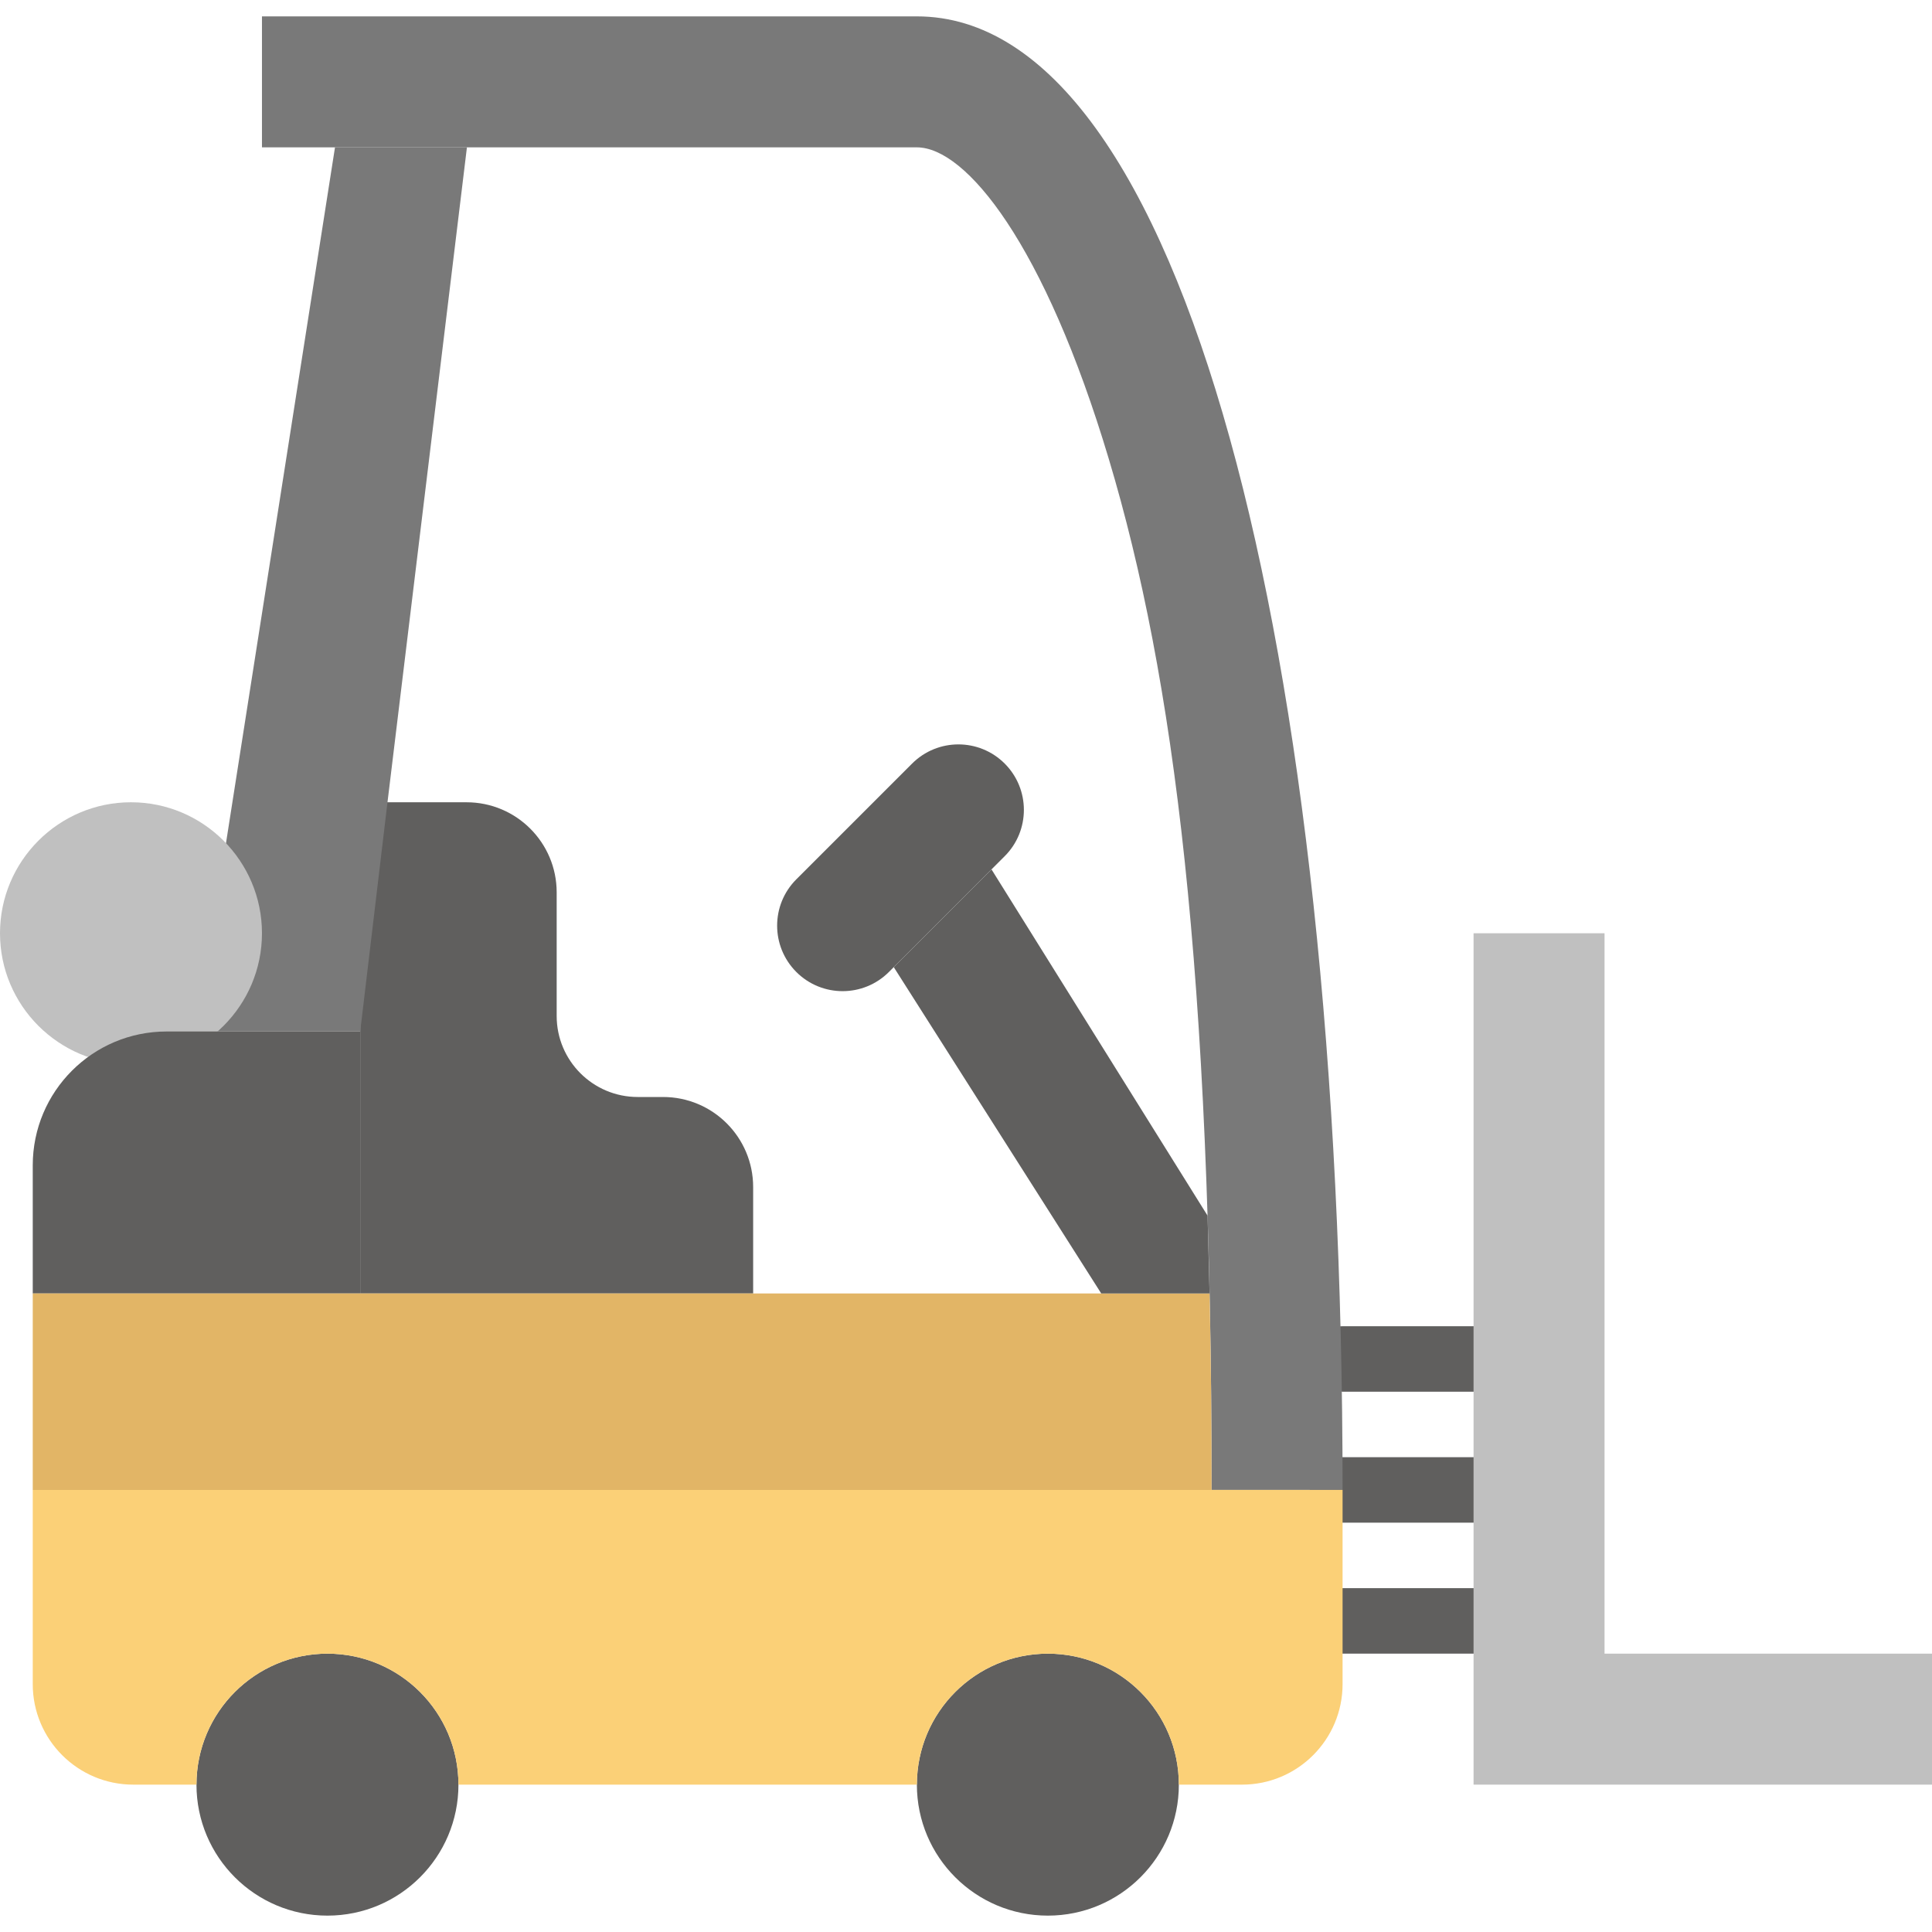
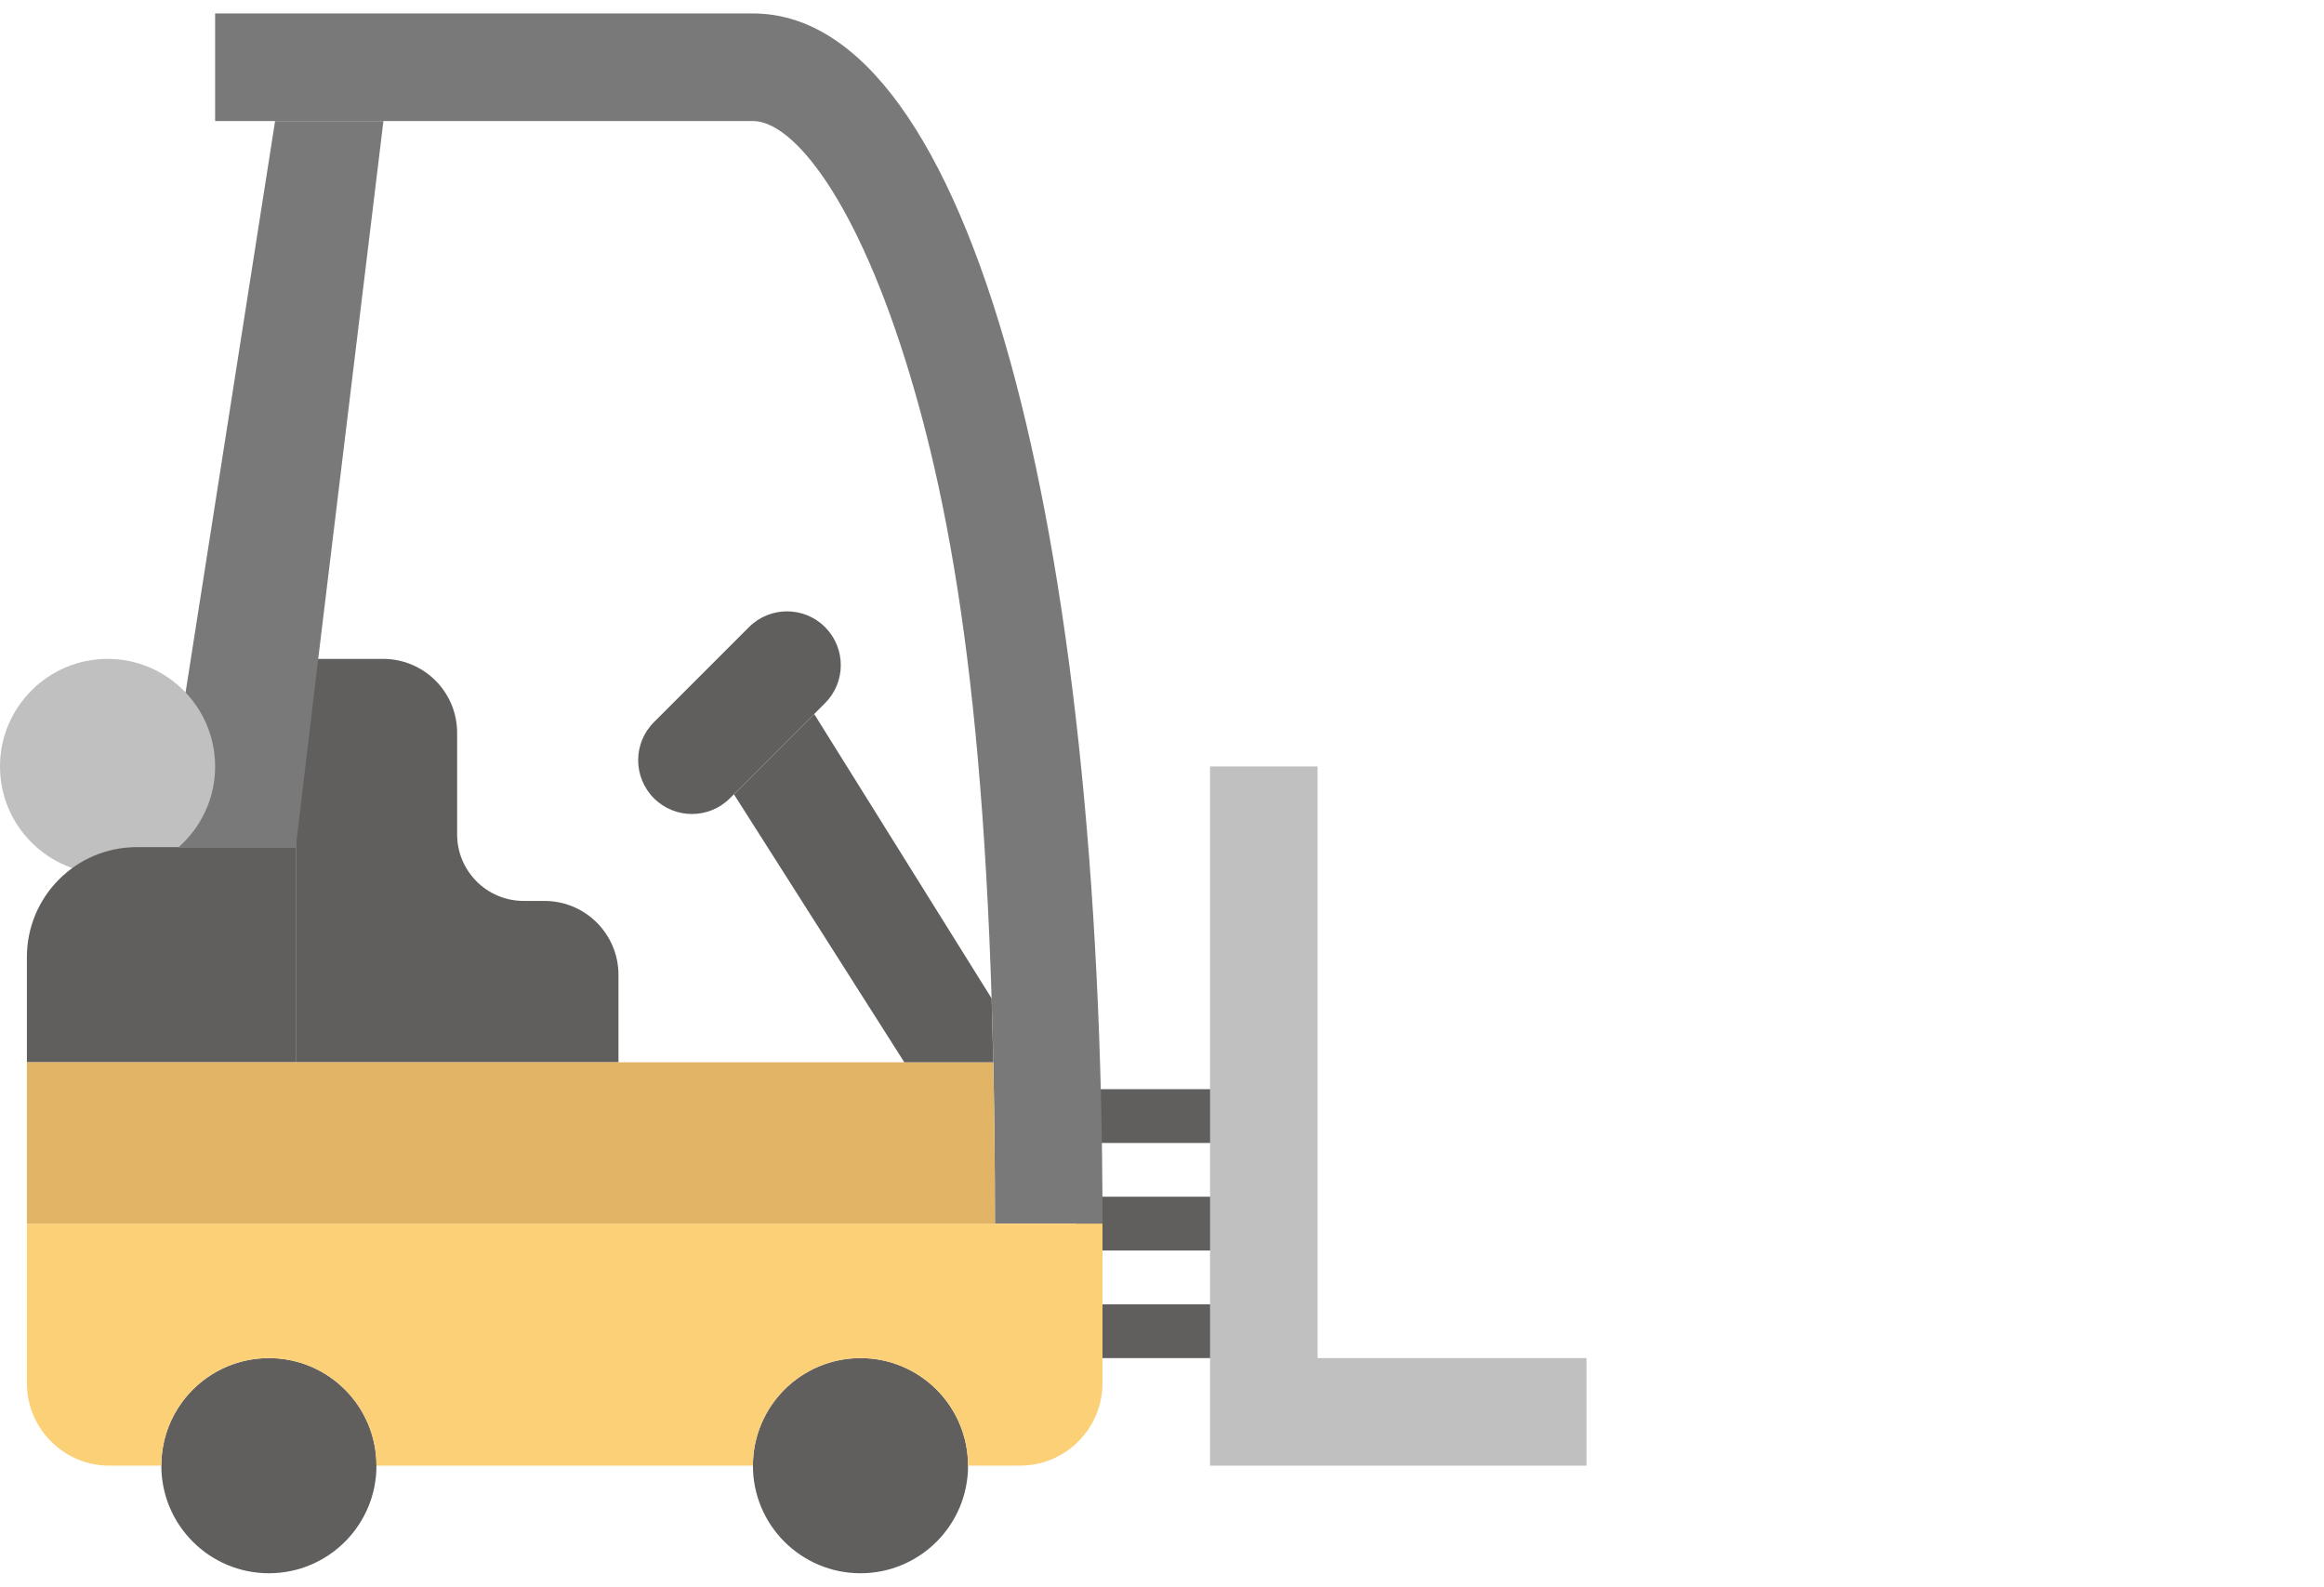
- <svg xmlns="http://www.w3.org/2000/svg" version="1.1" id="Layer_1" x="0px" y="0px" viewBox="0 0 512 512" style="enable-background:new 0 0 512 512;" xml:space="preserve">
+ <svg xmlns="http://www.w3.org/2000/svg" version="1.1" id="Layer_1" x="0px" y="0px" viewBox="0 0 750 512" style="enable-background:new 0 0 512 512;" xml:space="preserve">
  <g>
    <g>
      <path style="fill:#605F5E;" d="M390.508,368.814h-34.712c-4.799,0-8.678-3.879-8.678-8.678s3.879-8.678,8.678-8.678h34.712    c4.799,0,8.678,3.879,8.678,8.678S395.307,368.814,390.508,368.814" />
      <path style="fill:#605F5E;" d="M390.508,403.525h-34.712c-4.799,0-8.678-3.879-8.678-8.678c0-4.799,3.879-8.678,8.678-8.678    h34.712c4.799,0,8.678,3.879,8.678,8.678C399.186,399.646,395.307,403.525,390.508,403.525" />
      <path style="fill:#605F5E;" d="M390.508,438.237h-34.712c-4.799,0-8.678-3.879-8.678-8.678s3.879-8.678,8.678-8.678h34.712    c4.799,0,8.678,3.879,8.678,8.678S395.307,438.237,390.508,438.237" />
      <path style="fill:#605F5E;" d="M147.525,269.237v-32.751c0-13.182-10.691-23.873-23.882-23.873H95.458v130.169h52.068h52.068    v-28.195c0-13.182-10.691-23.873-23.882-23.873h-6.708C157.141,290.715,147.525,281.1,147.525,269.237" />
    </g>
    <g>
      <path style="fill:#797979;" d="M242.983,4.339H69.424v34.712h173.559c13.017,0,33.809,25.557,50.888,82.666    c17.295,57.804,27.214,135.211,27.214,273.13h34.712C355.797,172.006,313.604,4.339,242.983,4.339" />
      <path style="fill:#797979;" d="M88.777,39.051L57.953,235.806c1.727,3.489,2.794,7.359,2.794,11.516    c0,7.09-2.855,13.503-7.454,18.198l-1.224,7.836h43.39l7.229-60.746l21.053-173.559H88.777z" />
    </g>
    <g>
      <path style="fill:#605F5E;" d="M121.492,472.949c0-19.17-15.542-34.712-34.712-34.712s-34.712,15.542-34.712,34.712    s15.542,34.712,34.712,34.712S121.492,492.119,121.492,472.949" />
      <path style="fill:#605F5E;" d="M312.407,472.949c0-19.17-15.542-34.712-34.712-34.712s-34.712,15.542-34.712,34.712    s15.542,34.712,34.712,34.712S312.407,492.119,312.407,472.949" />
    </g>
    <g>
      <polygon style="fill:#C0C0C0;" points="425.22,438.237 425.22,247.322 390.508,247.322 390.508,429.559 390.508,472.949     425.22,472.949 512,472.949 512,438.237   " />
      <path style="fill:#C0C0C0;" d="M34.712,282.034C15.568,282.034,0,266.466,0,247.322s15.568-34.712,34.712-34.712    s34.712,15.568,34.712,34.712S53.855,282.034,34.712,282.034" />
    </g>
    <path style="fill:#605F5E;" d="M95.458,342.78H8.678v-33.948c0-19.595,15.881-35.476,35.476-35.476h51.304V342.78z" />
    <path style="fill:#FBD077;" d="M8.678,394.847v51.46c0,14.709,11.932,26.641,26.641,26.641h16.748   c0-19.17,15.542-34.712,34.712-34.712s34.712,15.542,34.712,34.712h121.492c0-19.17,15.542-34.712,34.712-34.712   s34.712,15.542,34.712,34.712h16.748c14.709,0,26.641-11.932,26.641-26.641v-51.46H8.678z" />
    <path style="fill:#E2B566;" d="M8.678,342.78v52.068h312.407c0-18.432-0.191-35.701-0.538-52.068H8.678z" />
    <g>
      <path style="fill:#605F5E;" d="M266.257,226.898l-30.685,30.685c-6.777,6.777-17.764,6.777-24.541,0    c-6.777-6.786-6.777-17.772,0-24.55l30.685-30.677c6.777-6.777,17.764-6.777,24.541,0S273.035,220.12,266.257,226.898" />
      <polygon style="fill:#605F5E;" points="320.017,322.162 262.76,230.401 236.856,256.305 291.84,342.781 320.547,342.781   " />
    </g>
  </g>
  <g>
</g>
  <g>
</g>
  <g>
</g>
  <g>
</g>
  <g>
</g>
  <g>
</g>
  <g>
</g>
  <g>
</g>
  <g>
</g>
  <g>
</g>
  <g>
</g>
  <g>
</g>
  <g>
</g>
  <g>
</g>
  <g>
</g>
</svg>
